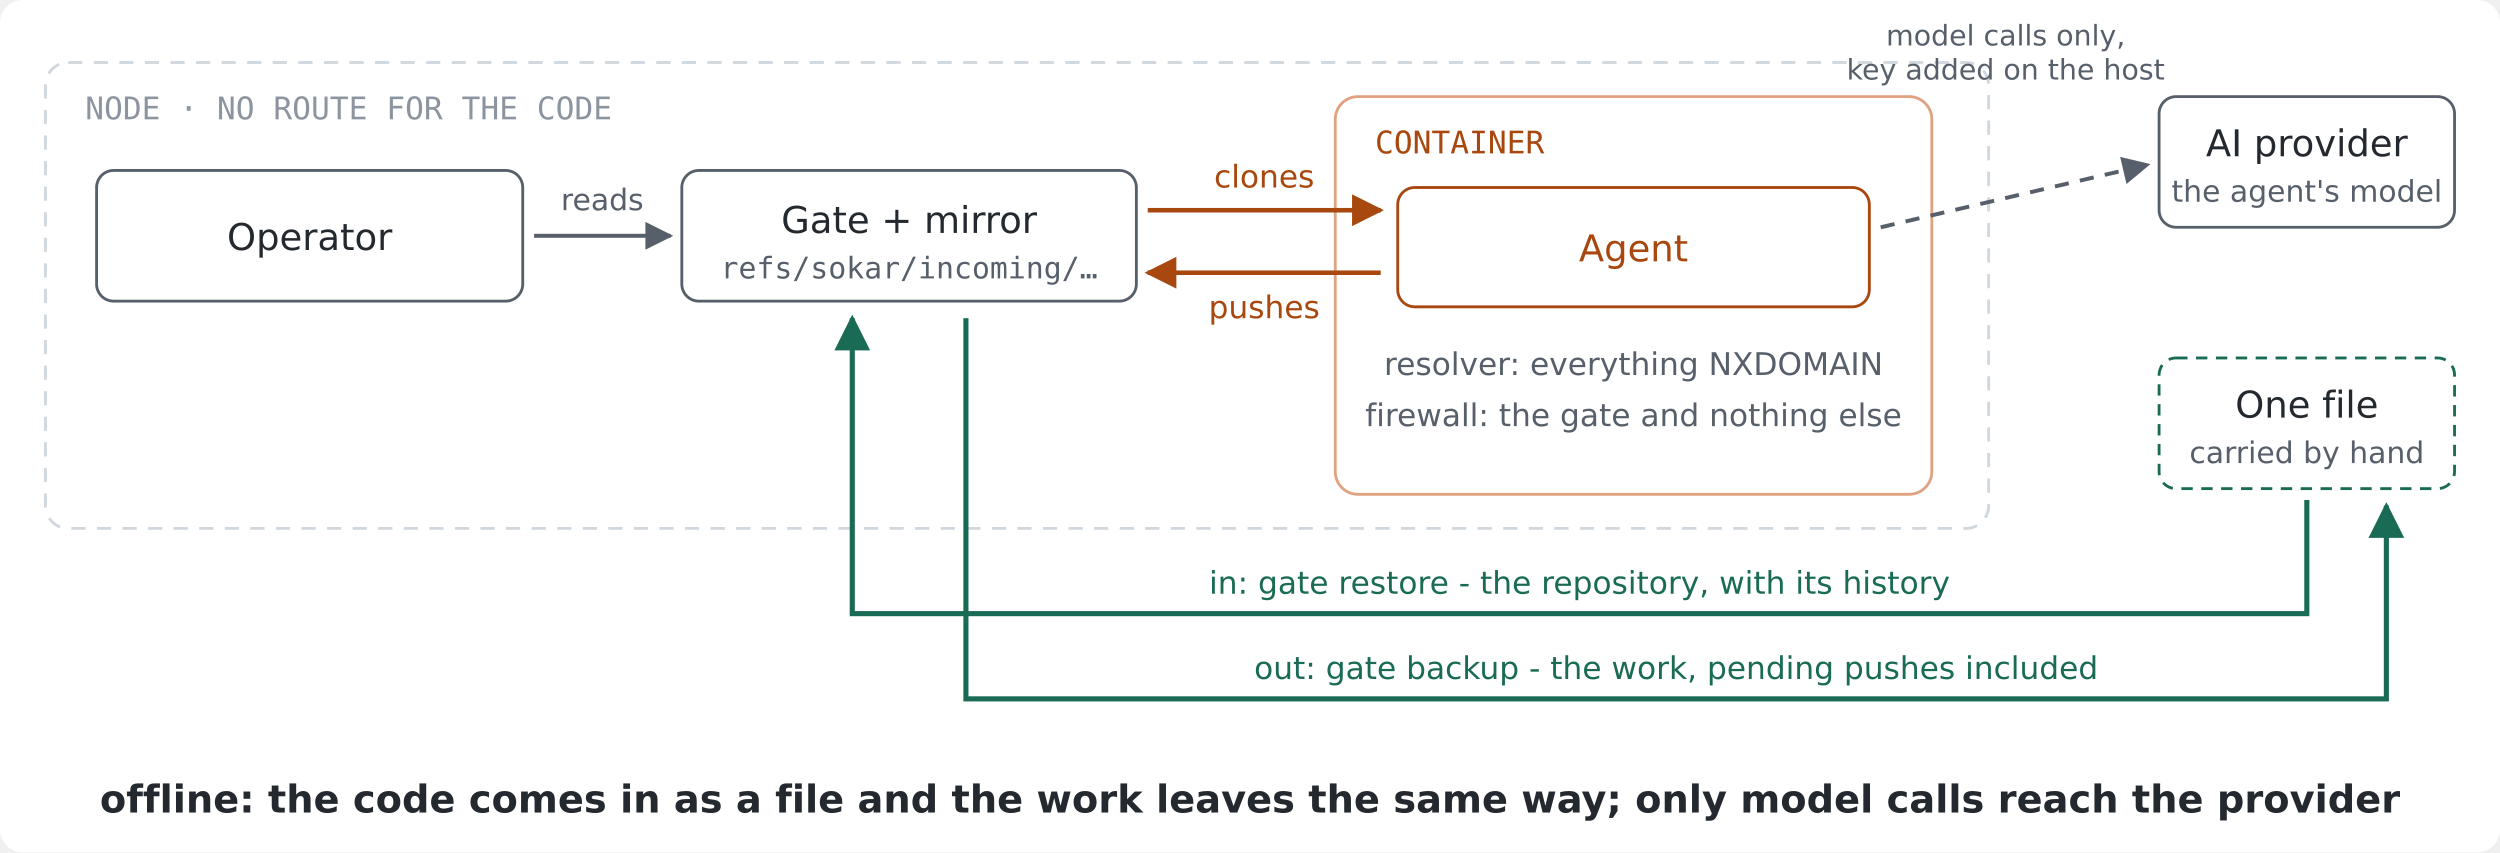
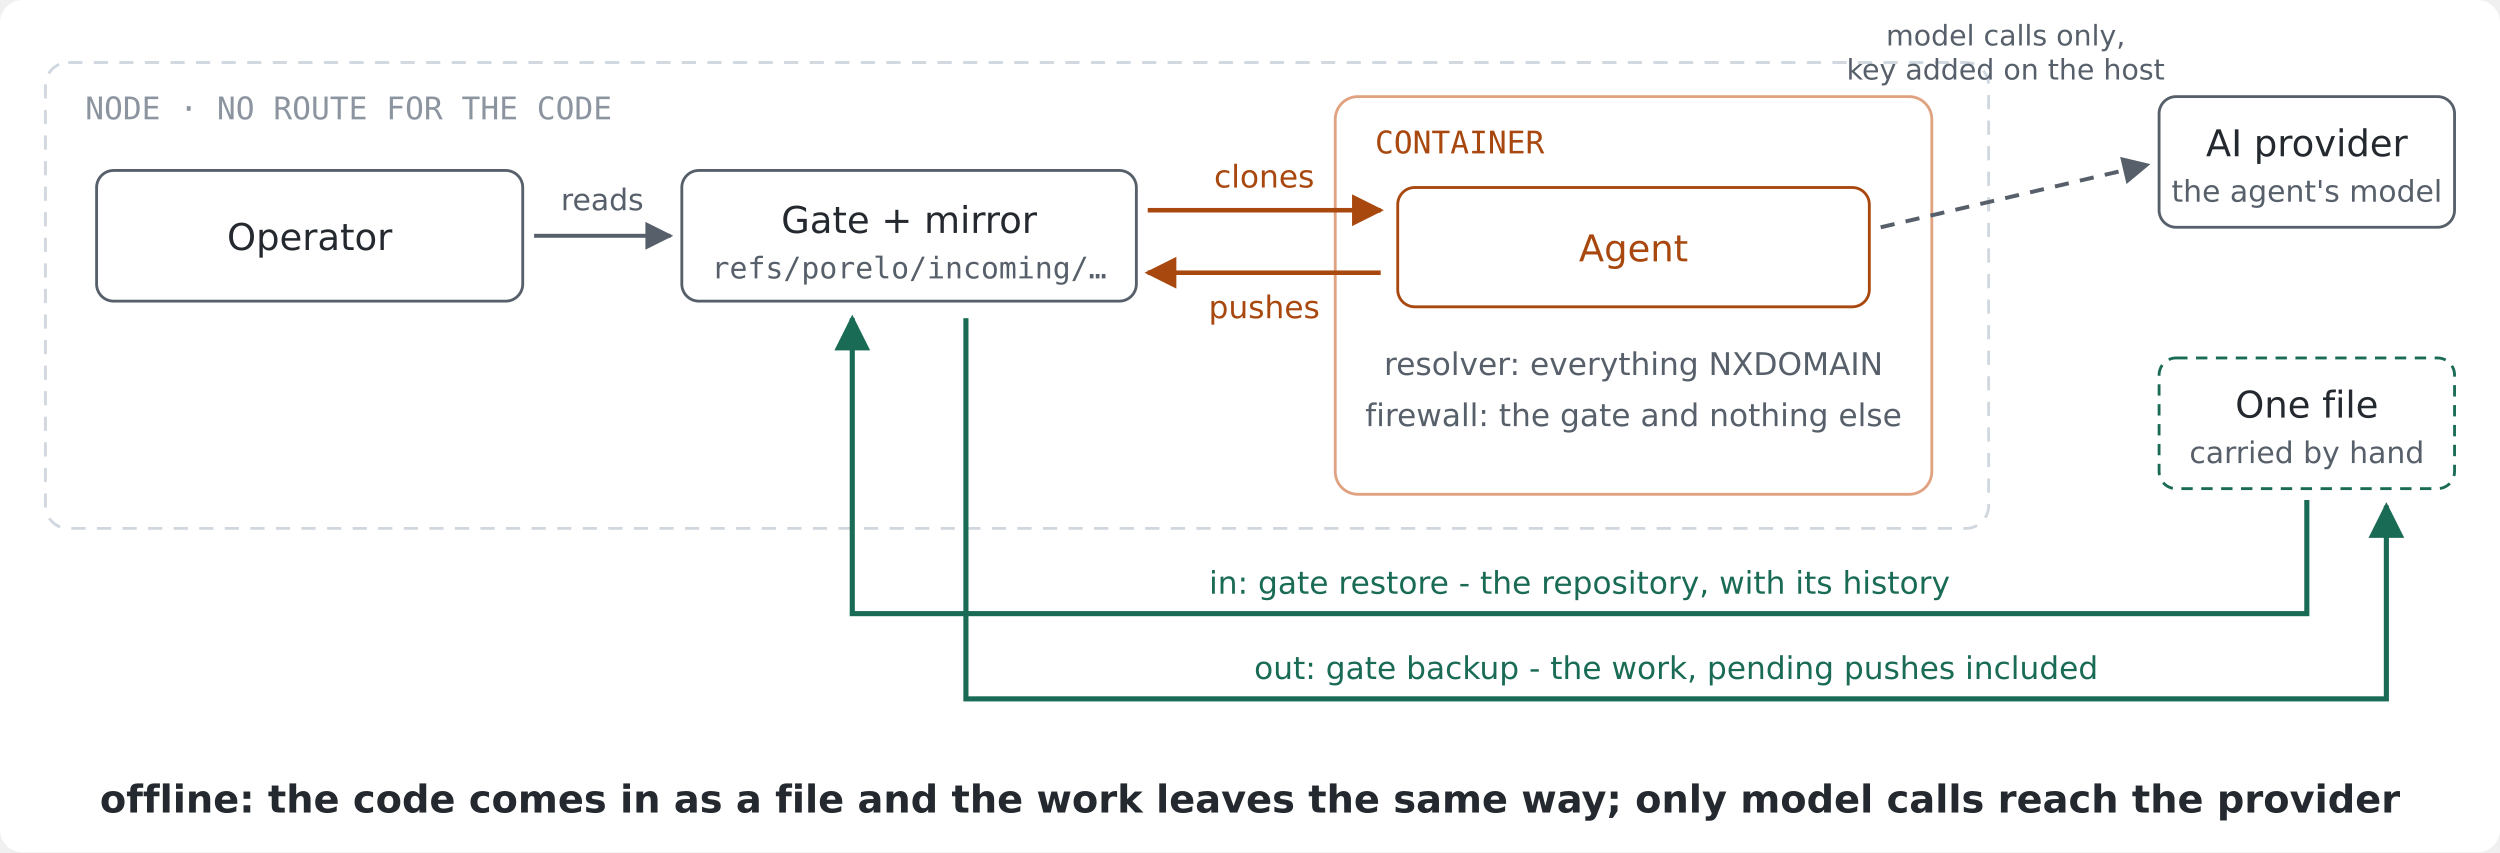
<svg xmlns="http://www.w3.org/2000/svg" viewBox="0 0 880 300" width="880" height="300" role="img" aria-label="Offline: nothing of the code connects out. The agent clones from the local mirror and pushes back to it; the resolver answers nothing. The repository comes in as one file a person carries to the machine, and the work goes out the same way. The agent's model calls still reach its AI provider, through the host's broker, which adds the key.">
  <rect x="0" y="0" width="880" height="300" rx="8" fill="#ffffff" />
  <defs>
    <marker id="ink" viewBox="0 0 10 10" refX="9" refY="5" markerWidth="7" markerHeight="7" orient="auto-start-reverse">
      <path d="M 0 0 L 10 5 L 0 10 z" fill="#57606a" />
    </marker>
    <marker id="agent" viewBox="0 0 10 10" refX="9" refY="5" markerWidth="7" markerHeight="7" orient="auto-start-reverse">
      <path d="M 0 0 L 10 5 L 0 10 z" fill="#a8480f" />
    </marker>
    <marker id="hand" viewBox="0 0 10 10" refX="9" refY="5" markerWidth="7" markerHeight="7" orient="auto-start-reverse">
      <path d="M 0 0 L 10 5 L 0 10 z" fill="#1a6b56" />
    </marker>
  </defs>
  <g font-family="'Fira Sans','DejaVu Sans',sans-serif">
    <rect x="16" y="22" width="684" height="164" rx="8" fill="none" stroke="#d0d7de" stroke-dasharray="5 4" />
    <text x="30" y="42" font-size="11" fill="#8c959f" font-family="'IBM Plex Mono',monospace">NODE · NO ROUTE FOR THE CODE</text>
    <rect x="34" y="60" width="150" height="46" rx="6" fill="none" stroke="#57606a" />
    <text x="109" y="88" font-size="13" text-anchor="middle" fill="#24292f">Operator</text>
    <rect x="240" y="60" width="160" height="46" rx="6" fill="none" stroke="#57606a" />
    <text x="320" y="82" font-size="13" text-anchor="middle" fill="#24292f">Gate + mirror</text>
-     <text x="320" y="98" font-size="10.5" text-anchor="middle" fill="#57606a" font-family="'IBM Plex Mono',monospace">refs/sokar/incoming/…</text>
+     <text x="320" y="98" font-size="10.5" text-anchor="middle" fill="#57606a" font-family="'IBM Plex Mono',monospace">refs/porelo/incoming/…</text>
    <rect x="470" y="34" width="210" height="140" rx="8" fill="none" stroke="#e0a281" />
    <text x="484" y="54" font-size="11" fill="#a8480f" font-family="'IBM Plex Mono',monospace">CONTAINER</text>
    <rect x="492" y="66" width="166" height="42" rx="6" fill="none" stroke="#a8480f" />
    <text x="575" y="92" font-size="13" text-anchor="middle" fill="#a8480f">Agent</text>
    <text x="575" y="132" font-size="11" text-anchor="middle" fill="#57606a">resolver: everything NXDOMAIN</text>
    <text x="575" y="150" font-size="11" text-anchor="middle" fill="#57606a">firewall: the gate and nothing else</text>
    <path d="M 404 74 L 486 74" stroke="#a8480f" stroke-width="1.6" fill="none" marker-end="url(#agent)" />
    <text x="445" y="66" font-size="11" text-anchor="middle" fill="#a8480f">clones</text>
    <path d="M 486 96 L 404 96" stroke="#a8480f" stroke-width="1.6" fill="none" marker-end="url(#agent)" />
    <text x="445" y="112" font-size="11" text-anchor="middle" fill="#a8480f">pushes</text>
    <path d="M 188 83 L 236 83" stroke="#57606a" stroke-width="1.4" fill="none" marker-end="url(#ink)" />
    <text x="212" y="74" font-size="10.5" text-anchor="middle" fill="#57606a">reads</text>
    <rect x="760" y="34" width="104" height="46" rx="6" fill="none" stroke="#57606a" />
    <text x="812" y="55" font-size="13" text-anchor="middle" fill="#24292f">AI provider</text>
    <text x="812" y="71" font-size="10.5" text-anchor="middle" fill="#57606a">the agent's model</text>
    <path d="M 662 80 L 756 58" stroke="#57606a" stroke-width="1.4" fill="none" stroke-dasharray="5 4" marker-end="url(#ink)" />
    <text x="706" y="16" font-size="10" text-anchor="middle" fill="#57606a">model calls only,</text>
    <text x="706" y="28" font-size="10" text-anchor="middle" fill="#57606a">key added on the host</text>
    <rect x="760" y="126" width="104" height="46" rx="6" fill="none" stroke="#1a6b56" stroke-dasharray="4 3" />
    <text x="812" y="147" font-size="13" text-anchor="middle" fill="#24292f">One file</text>
    <text x="812" y="163" font-size="10.5" text-anchor="middle" fill="#57606a">carried by hand</text>
    <path d="M 812 176 L 812 216 L 300 216 L 300 112" stroke="#1a6b56" stroke-width="1.8" fill="none" marker-end="url(#hand)" />
    <text x="556" y="209" font-size="11" text-anchor="middle" fill="#1a6b56">in: gate restore - the repository, with its history</text>
    <path d="M 340 112 L 340 246 L 840 246 L 840 178" stroke="#1a6b56" stroke-width="1.8" fill="none" marker-end="url(#hand)" />
    <text x="590" y="239" font-size="11" text-anchor="middle" fill="#1a6b56">out: gate backup - the work, pending pushes included</text>
    <text x="440" y="286" font-size="13.5" text-anchor="middle" fill="#24292f" font-weight="bold">offline: the code comes in as a file and the work leaves the same way; only model calls reach the provider</text>
  </g>
</svg>
